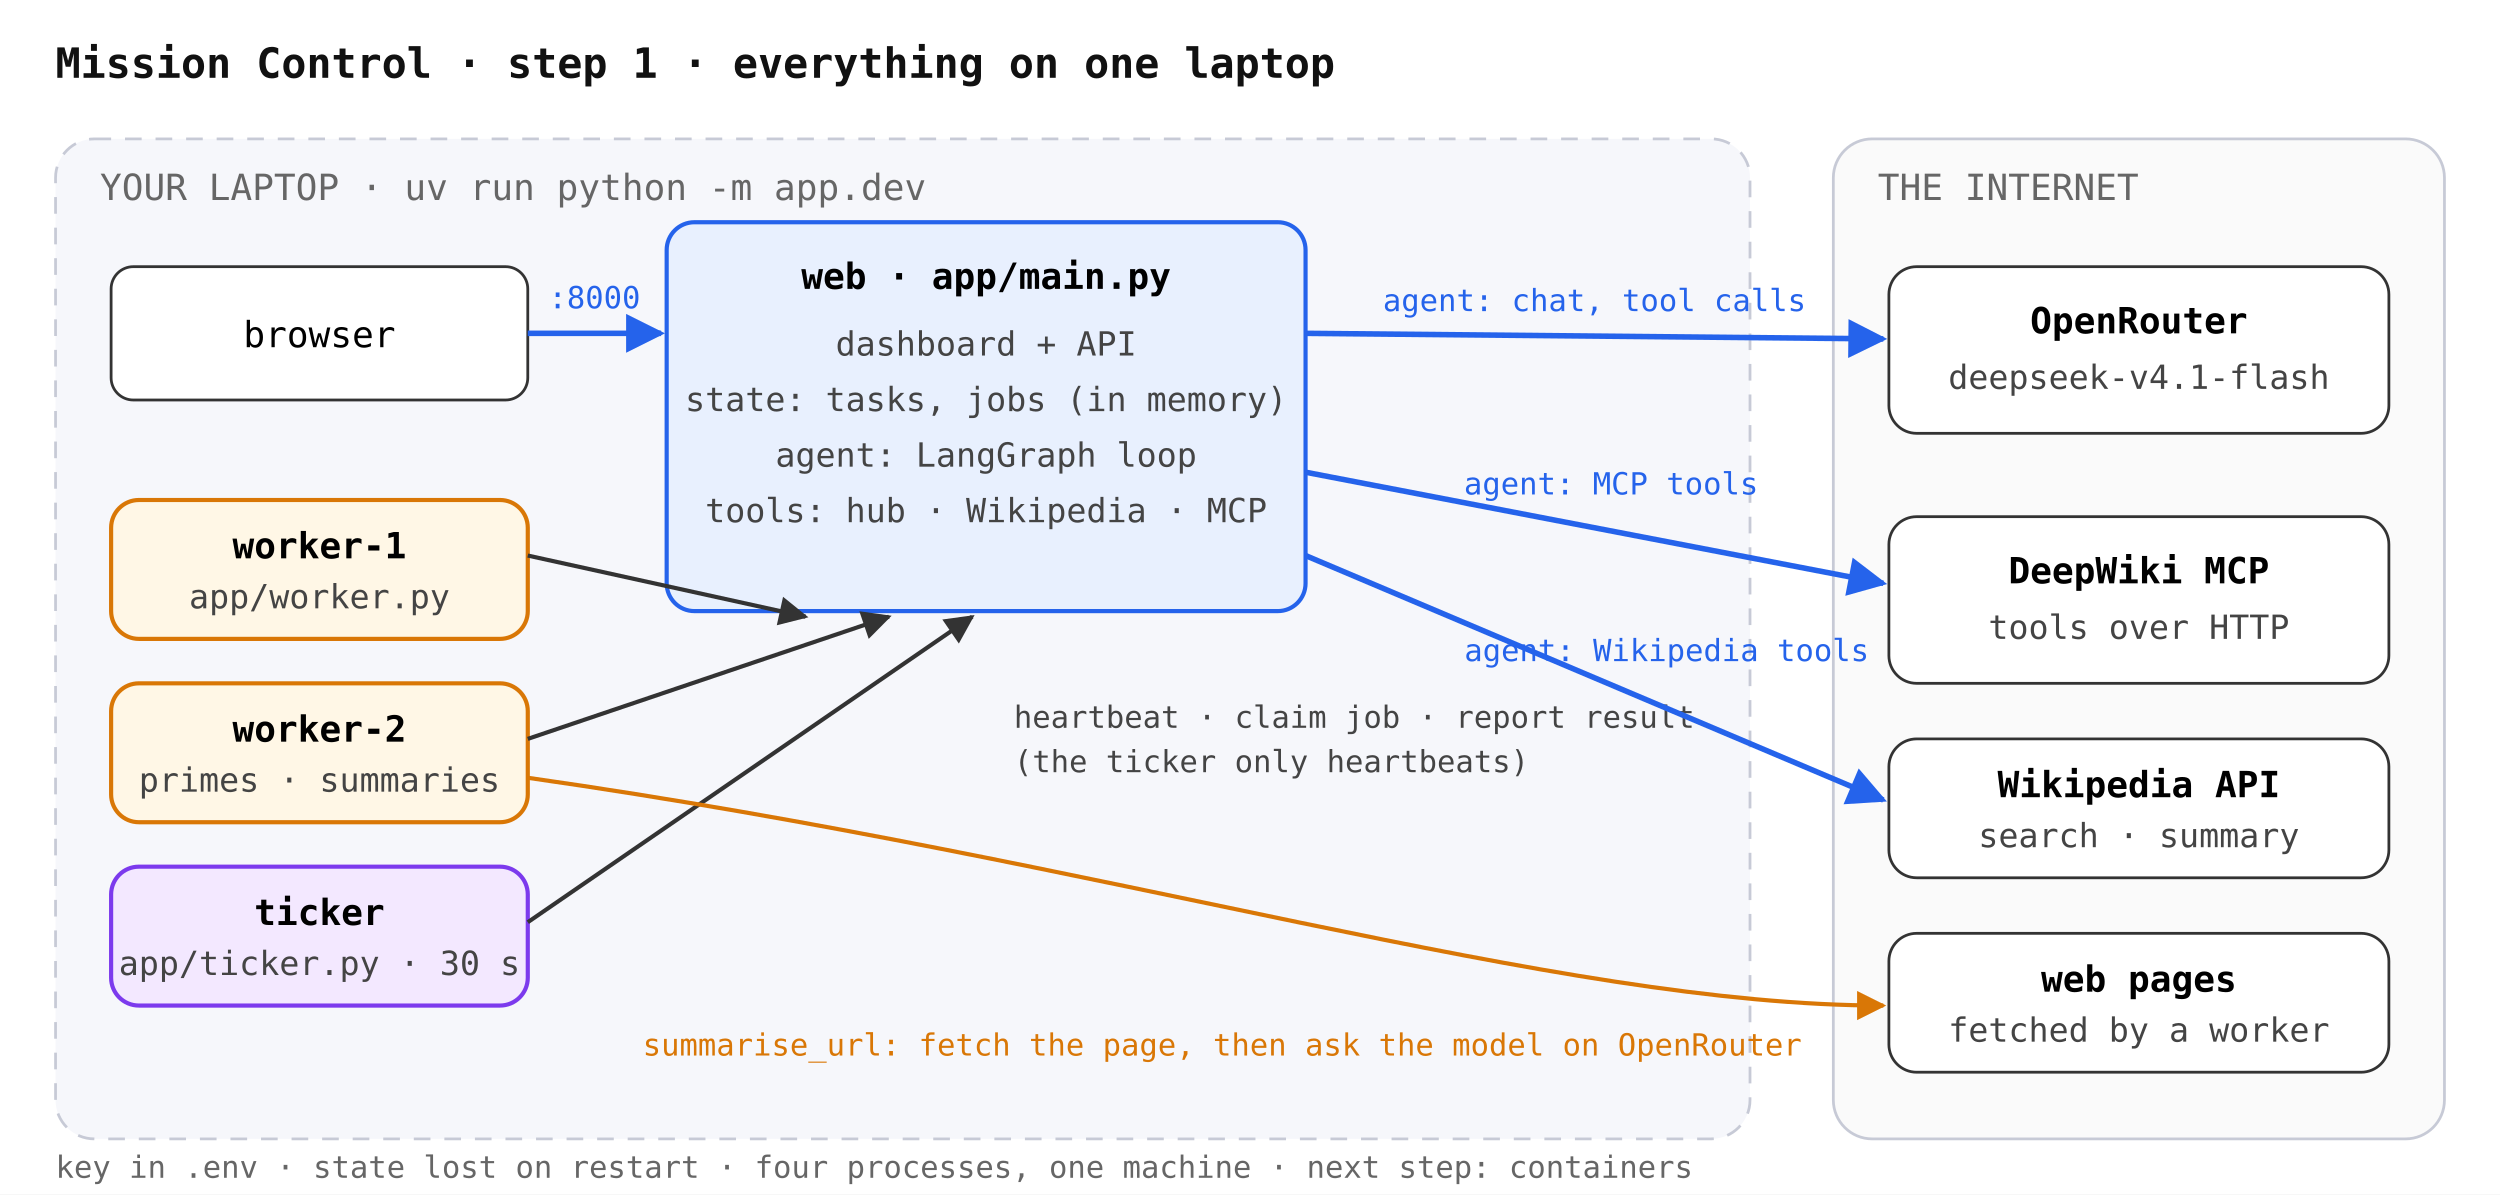
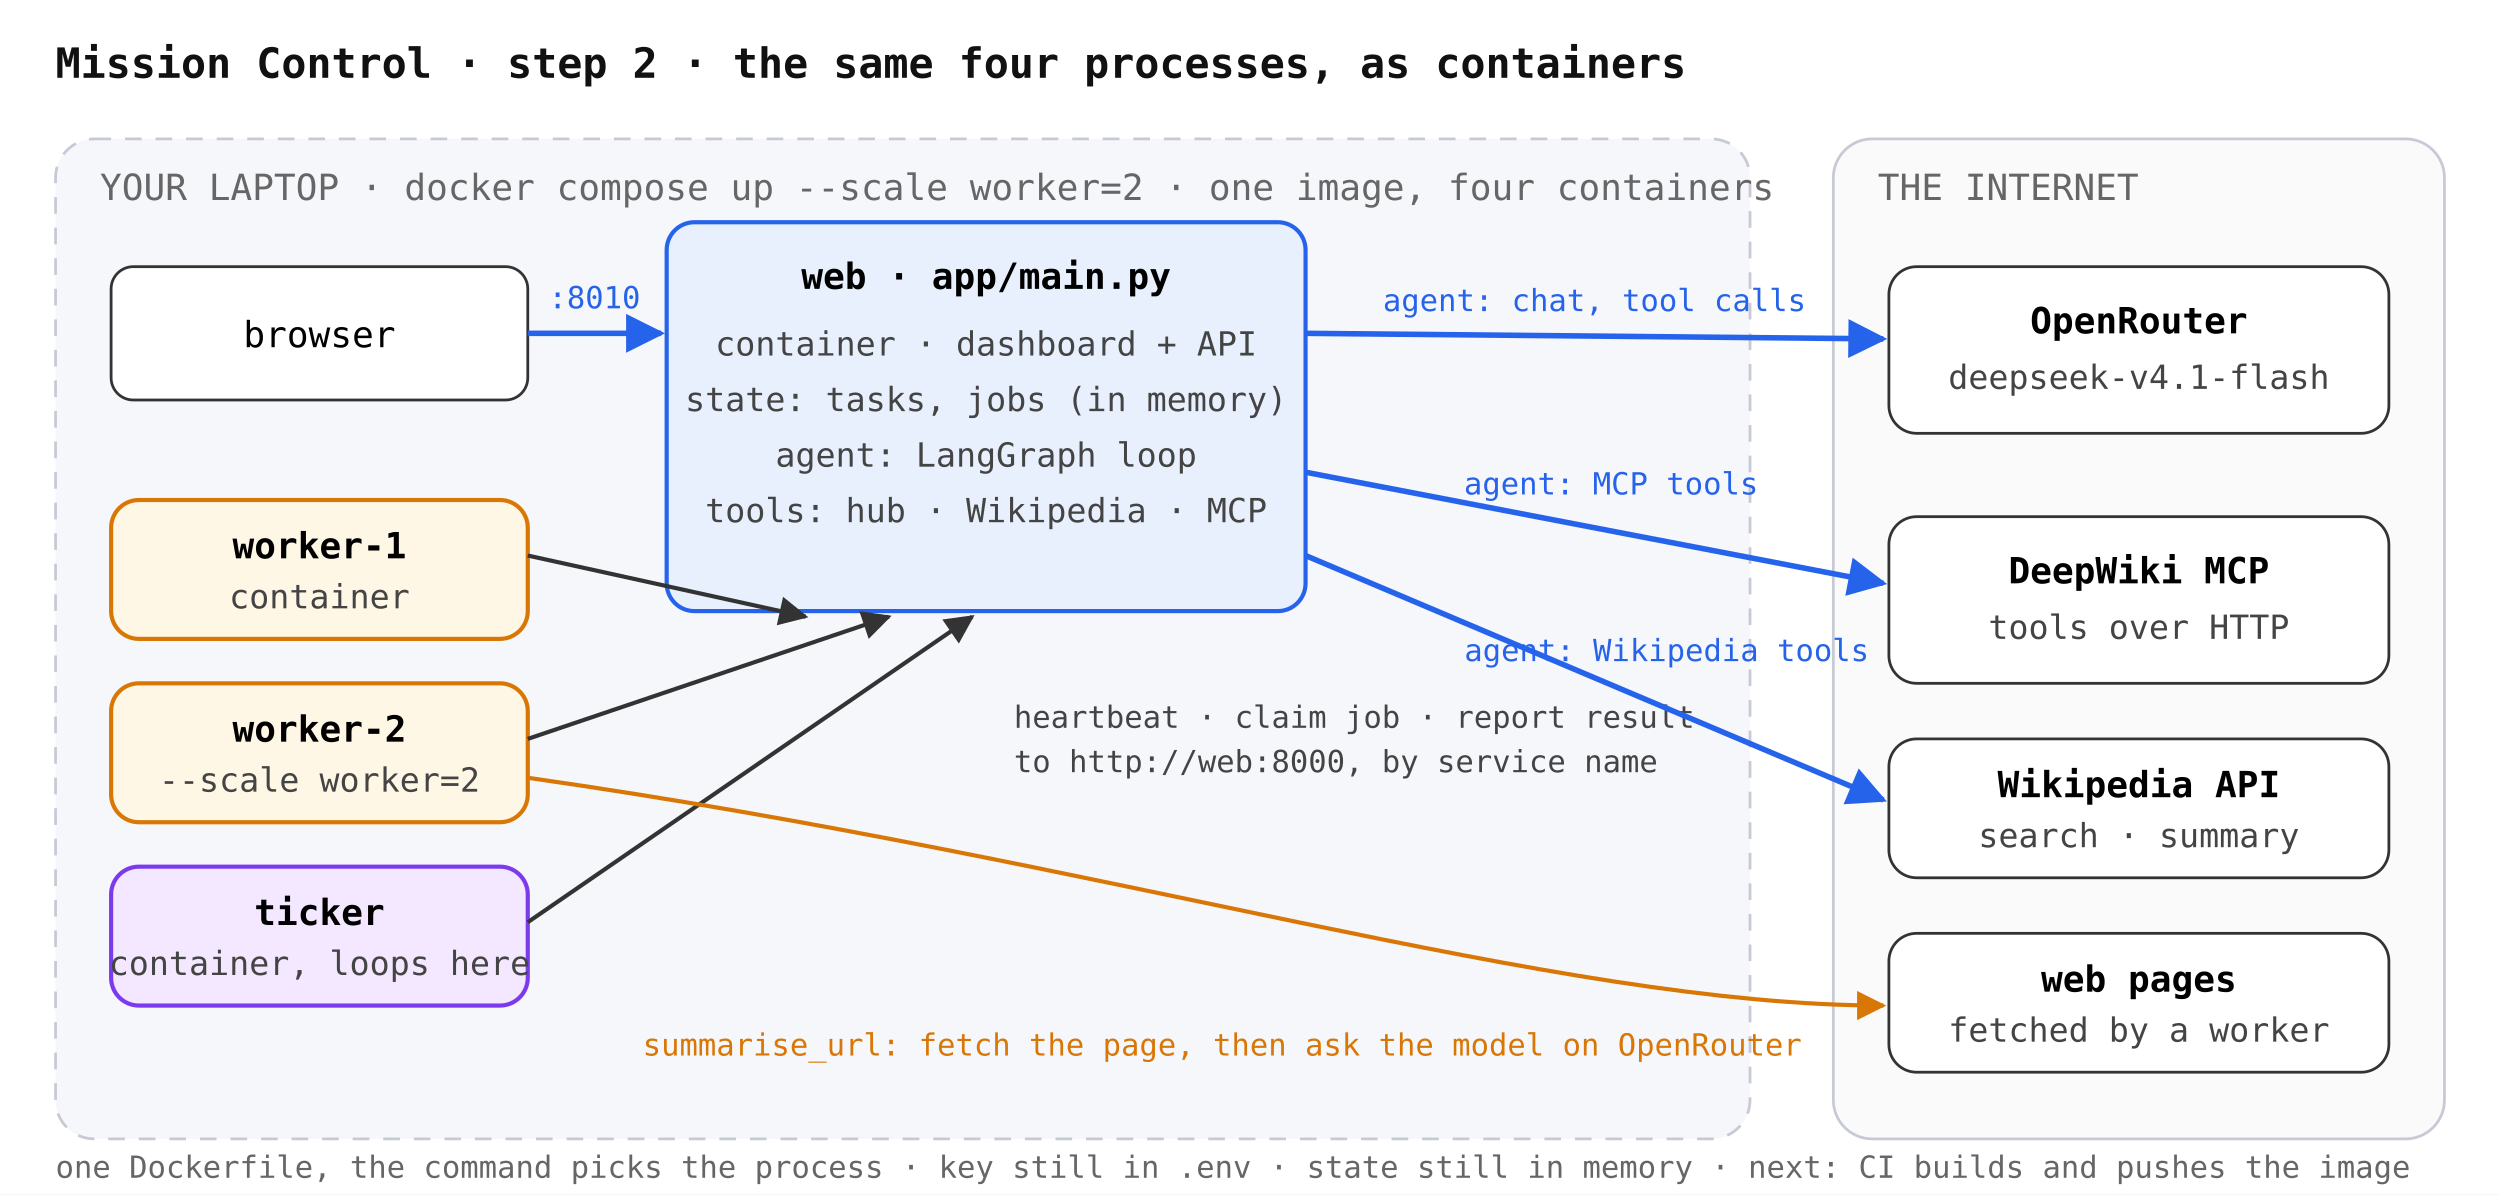
<svg xmlns="http://www.w3.org/2000/svg" viewBox="0 0 900 430" width="900" height="430" font-family="ui-monospace, Menlo, Consolas, monospace" font-size="13">
  <defs>
    <marker id="a" viewBox="0 0 10 10" refX="9" refY="5" markerWidth="7" markerHeight="7" orient="auto-start-reverse">
      <path d="M0,0 L10,5 L0,10 z" fill="#333" />
    </marker>
    <marker id="b" viewBox="0 0 10 10" refX="9" refY="5" markerWidth="7" markerHeight="7" orient="auto-start-reverse">
      <path d="M0,0 L10,5 L0,10 z" fill="#2563eb" />
    </marker>
    <marker id="o" viewBox="0 0 10 10" refX="9" refY="5" markerWidth="7" markerHeight="7" orient="auto-start-reverse">
      <path d="M0,0 L10,5 L0,10 z" fill="#d97706" />
    </marker>
  </defs>
  <rect width="900" height="430" fill="#ffffff" />
-   <text x="20" y="28" font-size="15" font-weight="bold" fill="#111">Mission Control · step 1 · everything on one laptop</text>
+   <text x="20" y="28" font-size="15" font-weight="bold" fill="#111">Mission Control · step 2 · the same four processes, as containers</text>
  <rect x="20" y="50" width="610" height="360" rx="14" fill="#f6f7fb" stroke="#c7cad6" stroke-dasharray="6 5" />
-   <text x="36" y="72" fill="#666">YOUR LAPTOP  ·  uv run python -m app.dev</text>
+   <text x="36" y="72" fill="#666">YOUR LAPTOP  ·  docker compose up --scale worker=2  ·  one image, four containers</text>
  <rect x="40" y="96" width="150" height="48" rx="8" fill="#fff" stroke="#333" />
  <text x="115" y="125" text-anchor="middle">browser</text>
  <path d="M190 120 L238 120" stroke="#2563eb" stroke-width="2" marker-end="url(#b)" />
-   <text x="214" y="111" text-anchor="middle" fill="#2563eb" font-size="11">:8000</text>
+   <text x="214" y="111" text-anchor="middle" fill="#2563eb" font-size="11">:8010</text>
  <rect x="240" y="80" width="230" height="140" rx="10" fill="#e8f0fe" stroke="#2563eb" stroke-width="1.5" />
  <text x="355" y="104" text-anchor="middle" font-weight="bold">web  ·  app/main.py</text>
-   <text x="355" y="128" text-anchor="middle" fill="#444" font-size="12">dashboard + API</text>
+   <text x="355" y="128" text-anchor="middle" fill="#444" font-size="12">container · dashboard + API</text>
  <text x="355" y="148" text-anchor="middle" fill="#444" font-size="12">state: tasks, jobs (in memory)</text>
  <text x="355" y="168" text-anchor="middle" fill="#444" font-size="12">agent: LangGraph loop</text>
  <text x="355" y="188" text-anchor="middle" fill="#444" font-size="12">tools: hub · Wikipedia · MCP</text>
  <rect x="40" y="180" width="150" height="50" rx="10" fill="#fff7e6" stroke="#d97706" stroke-width="1.5" />
  <text x="115" y="201" text-anchor="middle" font-weight="bold">worker-1</text>
-   <text x="115" y="219" text-anchor="middle" fill="#444" font-size="12">app/worker.py</text>
+   <text x="115" y="219" text-anchor="middle" fill="#444" font-size="12">container</text>
  <rect x="40" y="246" width="150" height="50" rx="10" fill="#fff7e6" stroke="#d97706" stroke-width="1.5" />
  <text x="115" y="267" text-anchor="middle" font-weight="bold">worker-2</text>
-   <text x="115" y="285" text-anchor="middle" fill="#444" font-size="12">primes · summaries</text>
+   <text x="115" y="285" text-anchor="middle" fill="#444" font-size="12">--scale worker=2</text>
  <rect x="40" y="312" width="150" height="50" rx="10" fill="#f3e8ff" stroke="#7c3aed" stroke-width="1.5" />
  <text x="115" y="333" text-anchor="middle" font-weight="bold">ticker</text>
-   <text x="115" y="351" text-anchor="middle" fill="#444" font-size="12">app/ticker.py · 30 s</text>
+   <text x="115" y="351" text-anchor="middle" fill="#444" font-size="12">container, loops here</text>
  <path d="M190 200 L290 222" stroke="#333" stroke-width="1.5" marker-end="url(#a)" />
  <path d="M190 266 L320 222" stroke="#333" stroke-width="1.5" marker-end="url(#a)" />
  <path d="M190 332 L350 222" stroke="#333" stroke-width="1.5" marker-end="url(#a)" />
  <text x="365" y="262" fill="#444" font-size="11">heartbeat · claim job · report result</text>
-   <text x="365" y="278" fill="#444" font-size="11">(the ticker only heartbeats)</text>
+   <text x="365" y="278" fill="#444" font-size="11">to http://web:8000, by service name</text>
  <rect x="660" y="50" width="220" height="360" rx="14" fill="#fafafa" stroke="#c7cad6" />
  <text x="676" y="72" fill="#666">THE INTERNET</text>
  <rect x="680" y="96" width="180" height="60" rx="10" fill="#fff" stroke="#333" />
  <text x="770" y="120" text-anchor="middle" font-weight="bold">OpenRouter</text>
  <text x="770" y="140" text-anchor="middle" fill="#444" font-size="12">deepseek-v4.1-flash</text>
  <rect x="680" y="186" width="180" height="60" rx="10" fill="#fff" stroke="#333" />
  <text x="770" y="210" text-anchor="middle" font-weight="bold">DeepWiki MCP</text>
  <text x="770" y="230" text-anchor="middle" fill="#444" font-size="12">tools over HTTP</text>
  <rect x="680" y="266" width="180" height="50" rx="10" fill="#fff" stroke="#333" />
  <text x="770" y="287" text-anchor="middle" font-weight="bold">Wikipedia API</text>
  <text x="770" y="305" text-anchor="middle" fill="#444" font-size="12">search · summary</text>
  <rect x="680" y="336" width="180" height="50" rx="10" fill="#fff" stroke="#333" />
  <text x="770" y="357" text-anchor="middle" font-weight="bold">web pages</text>
  <text x="770" y="375" text-anchor="middle" fill="#444" font-size="12">fetched by a worker</text>
  <path d="M470 120 L678 122" stroke="#2563eb" stroke-width="2" marker-end="url(#b)" />
  <text x="574" y="112" text-anchor="middle" fill="#2563eb" font-size="11">agent: chat, tool calls</text>
  <path d="M470 170 L678 210" stroke="#2563eb" stroke-width="2" marker-end="url(#b)" />
  <text x="580" y="178" text-anchor="middle" fill="#2563eb" font-size="11">agent: MCP tools</text>
  <path d="M470 200 L678 288" stroke="#2563eb" stroke-width="2" marker-end="url(#b)" />
  <text x="600" y="238" text-anchor="middle" fill="#2563eb" font-size="11">agent: Wikipedia tools</text>
  <path d="M190 280 C 400 310, 560 362, 678 362" stroke="#d97706" stroke-width="1.5" fill="none" marker-end="url(#o)" />
  <text x="440" y="380" text-anchor="middle" fill="#d97706" font-size="11">summarise_url: fetch the page, then ask the model on OpenRouter</text>
-   <text x="20" y="424" fill="#666" font-size="11">key in .env · state lost on restart · four processes, one machine · next step: containers</text>
+   <text x="20" y="424" fill="#666" font-size="11">one Dockerfile, the command picks the process · key still in .env · state still in memory · next: CI builds and pushes the image</text>
</svg>
